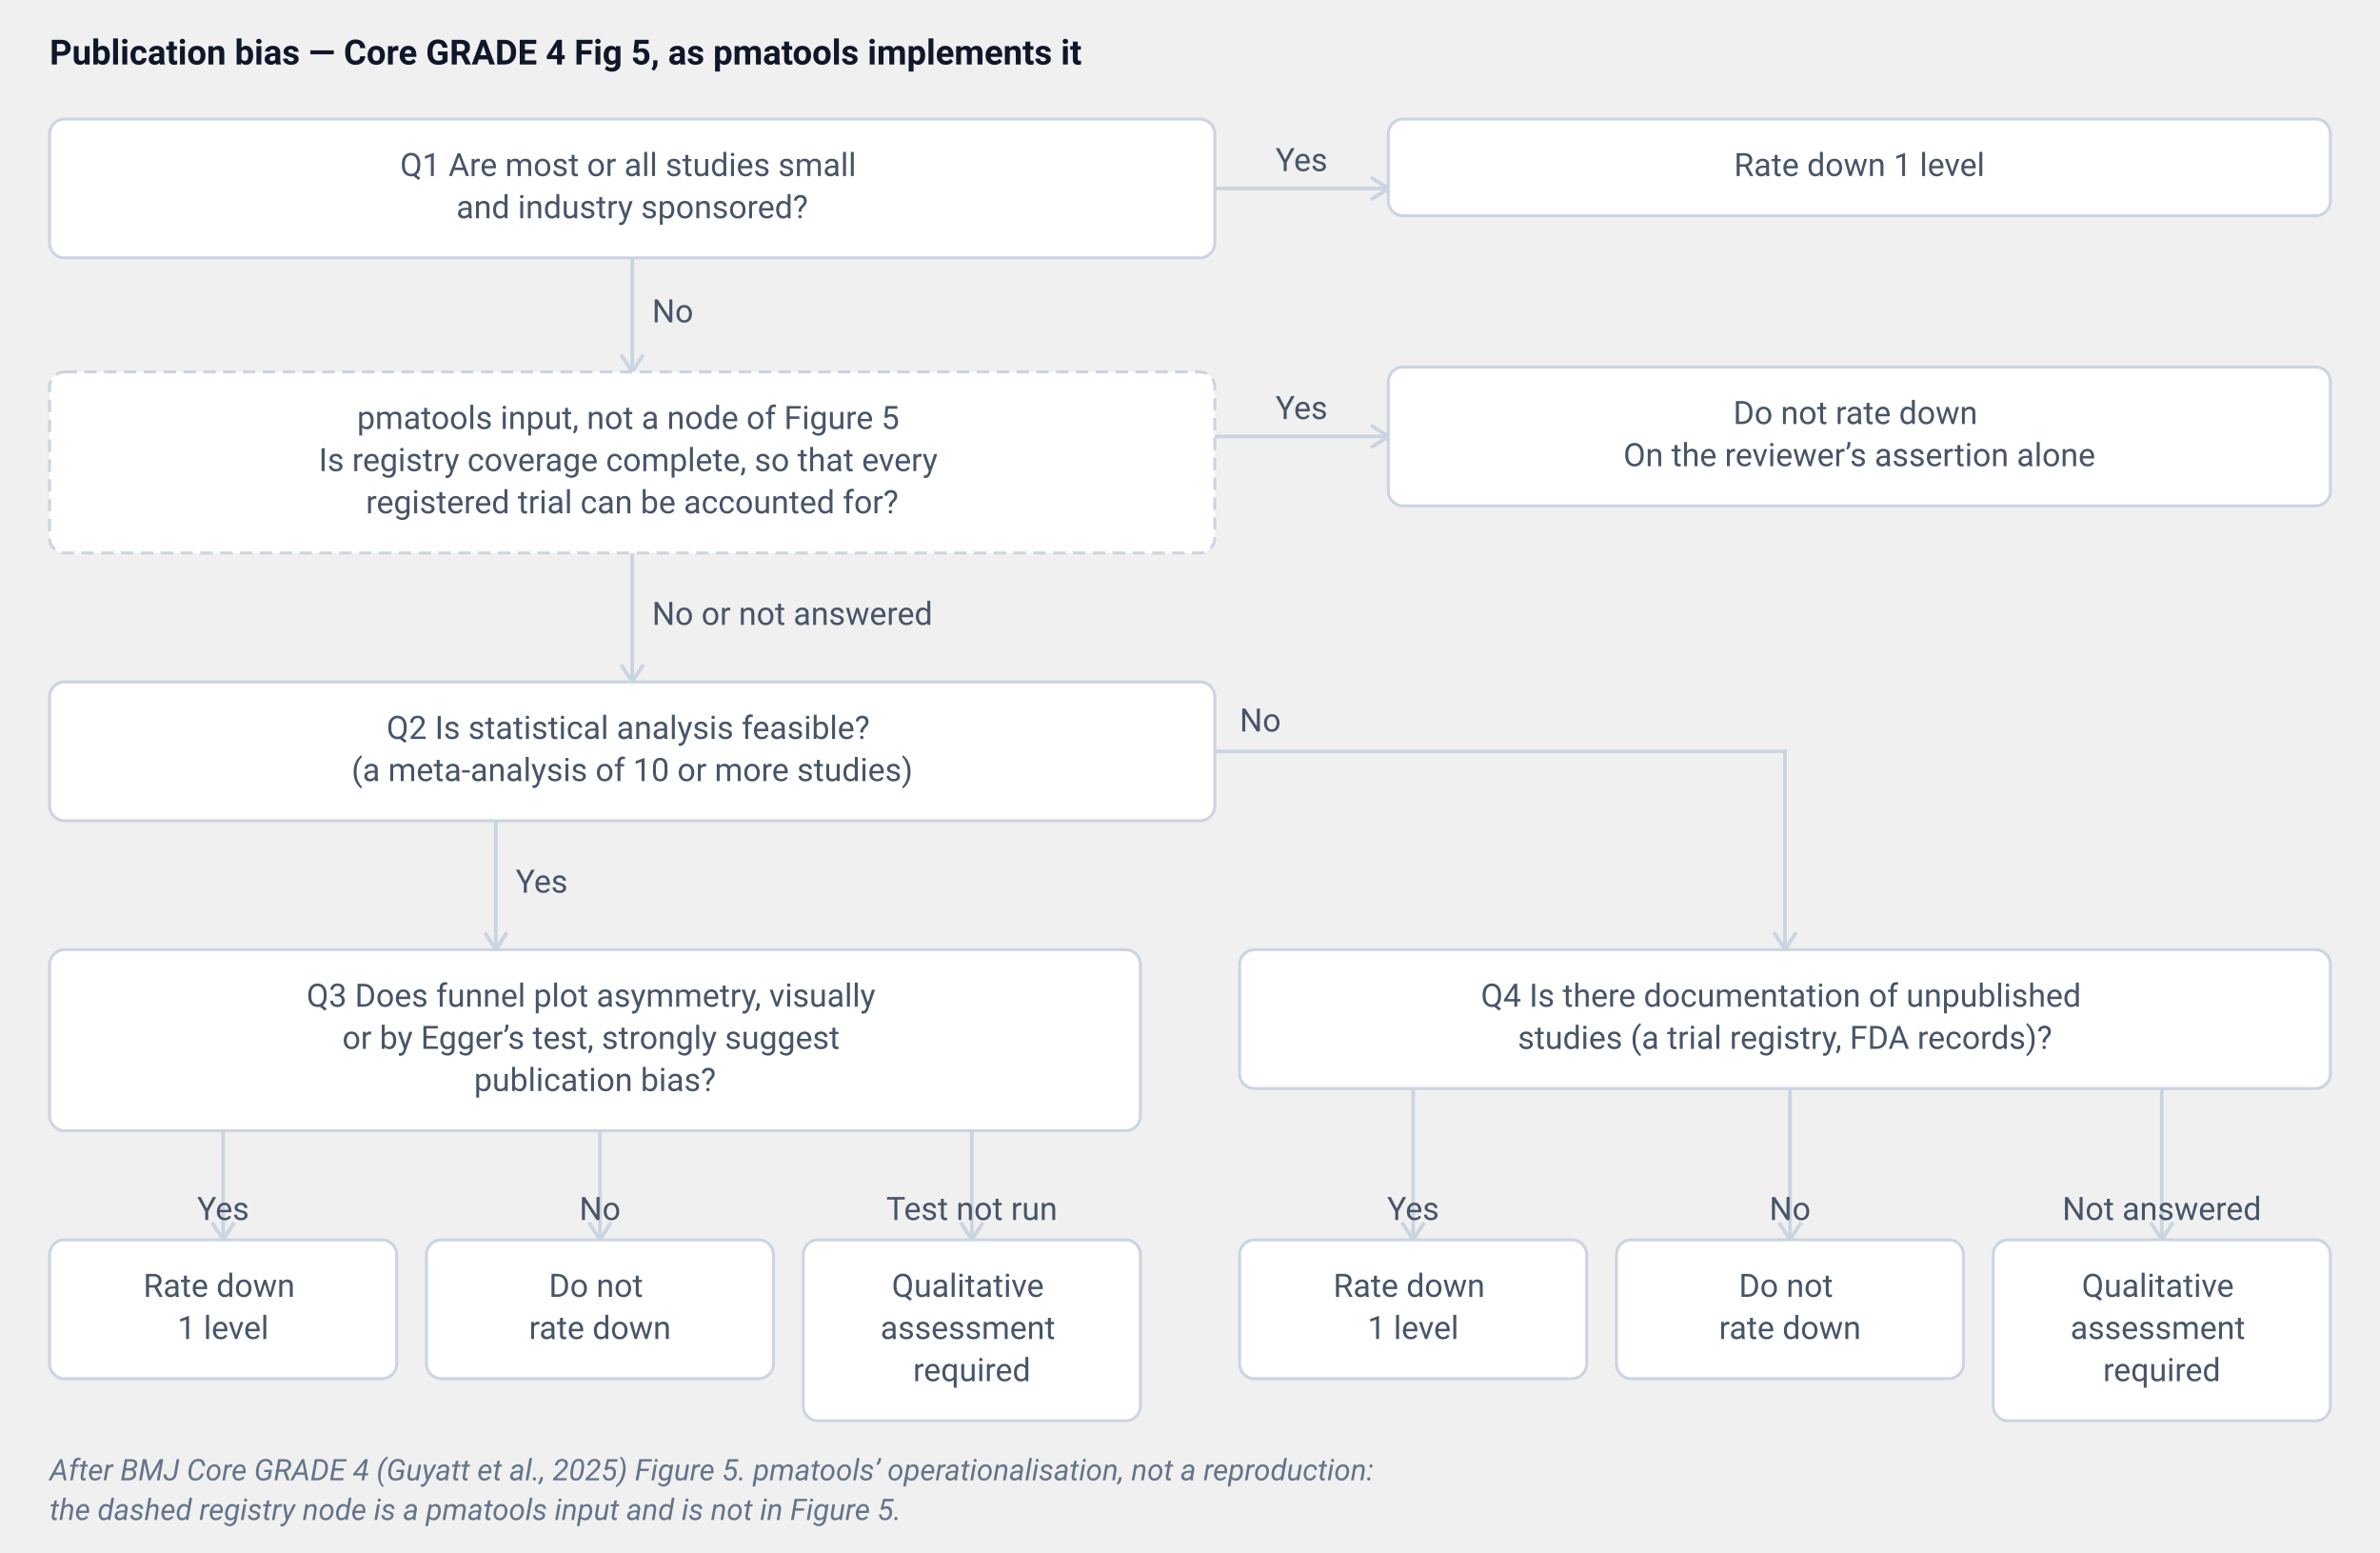
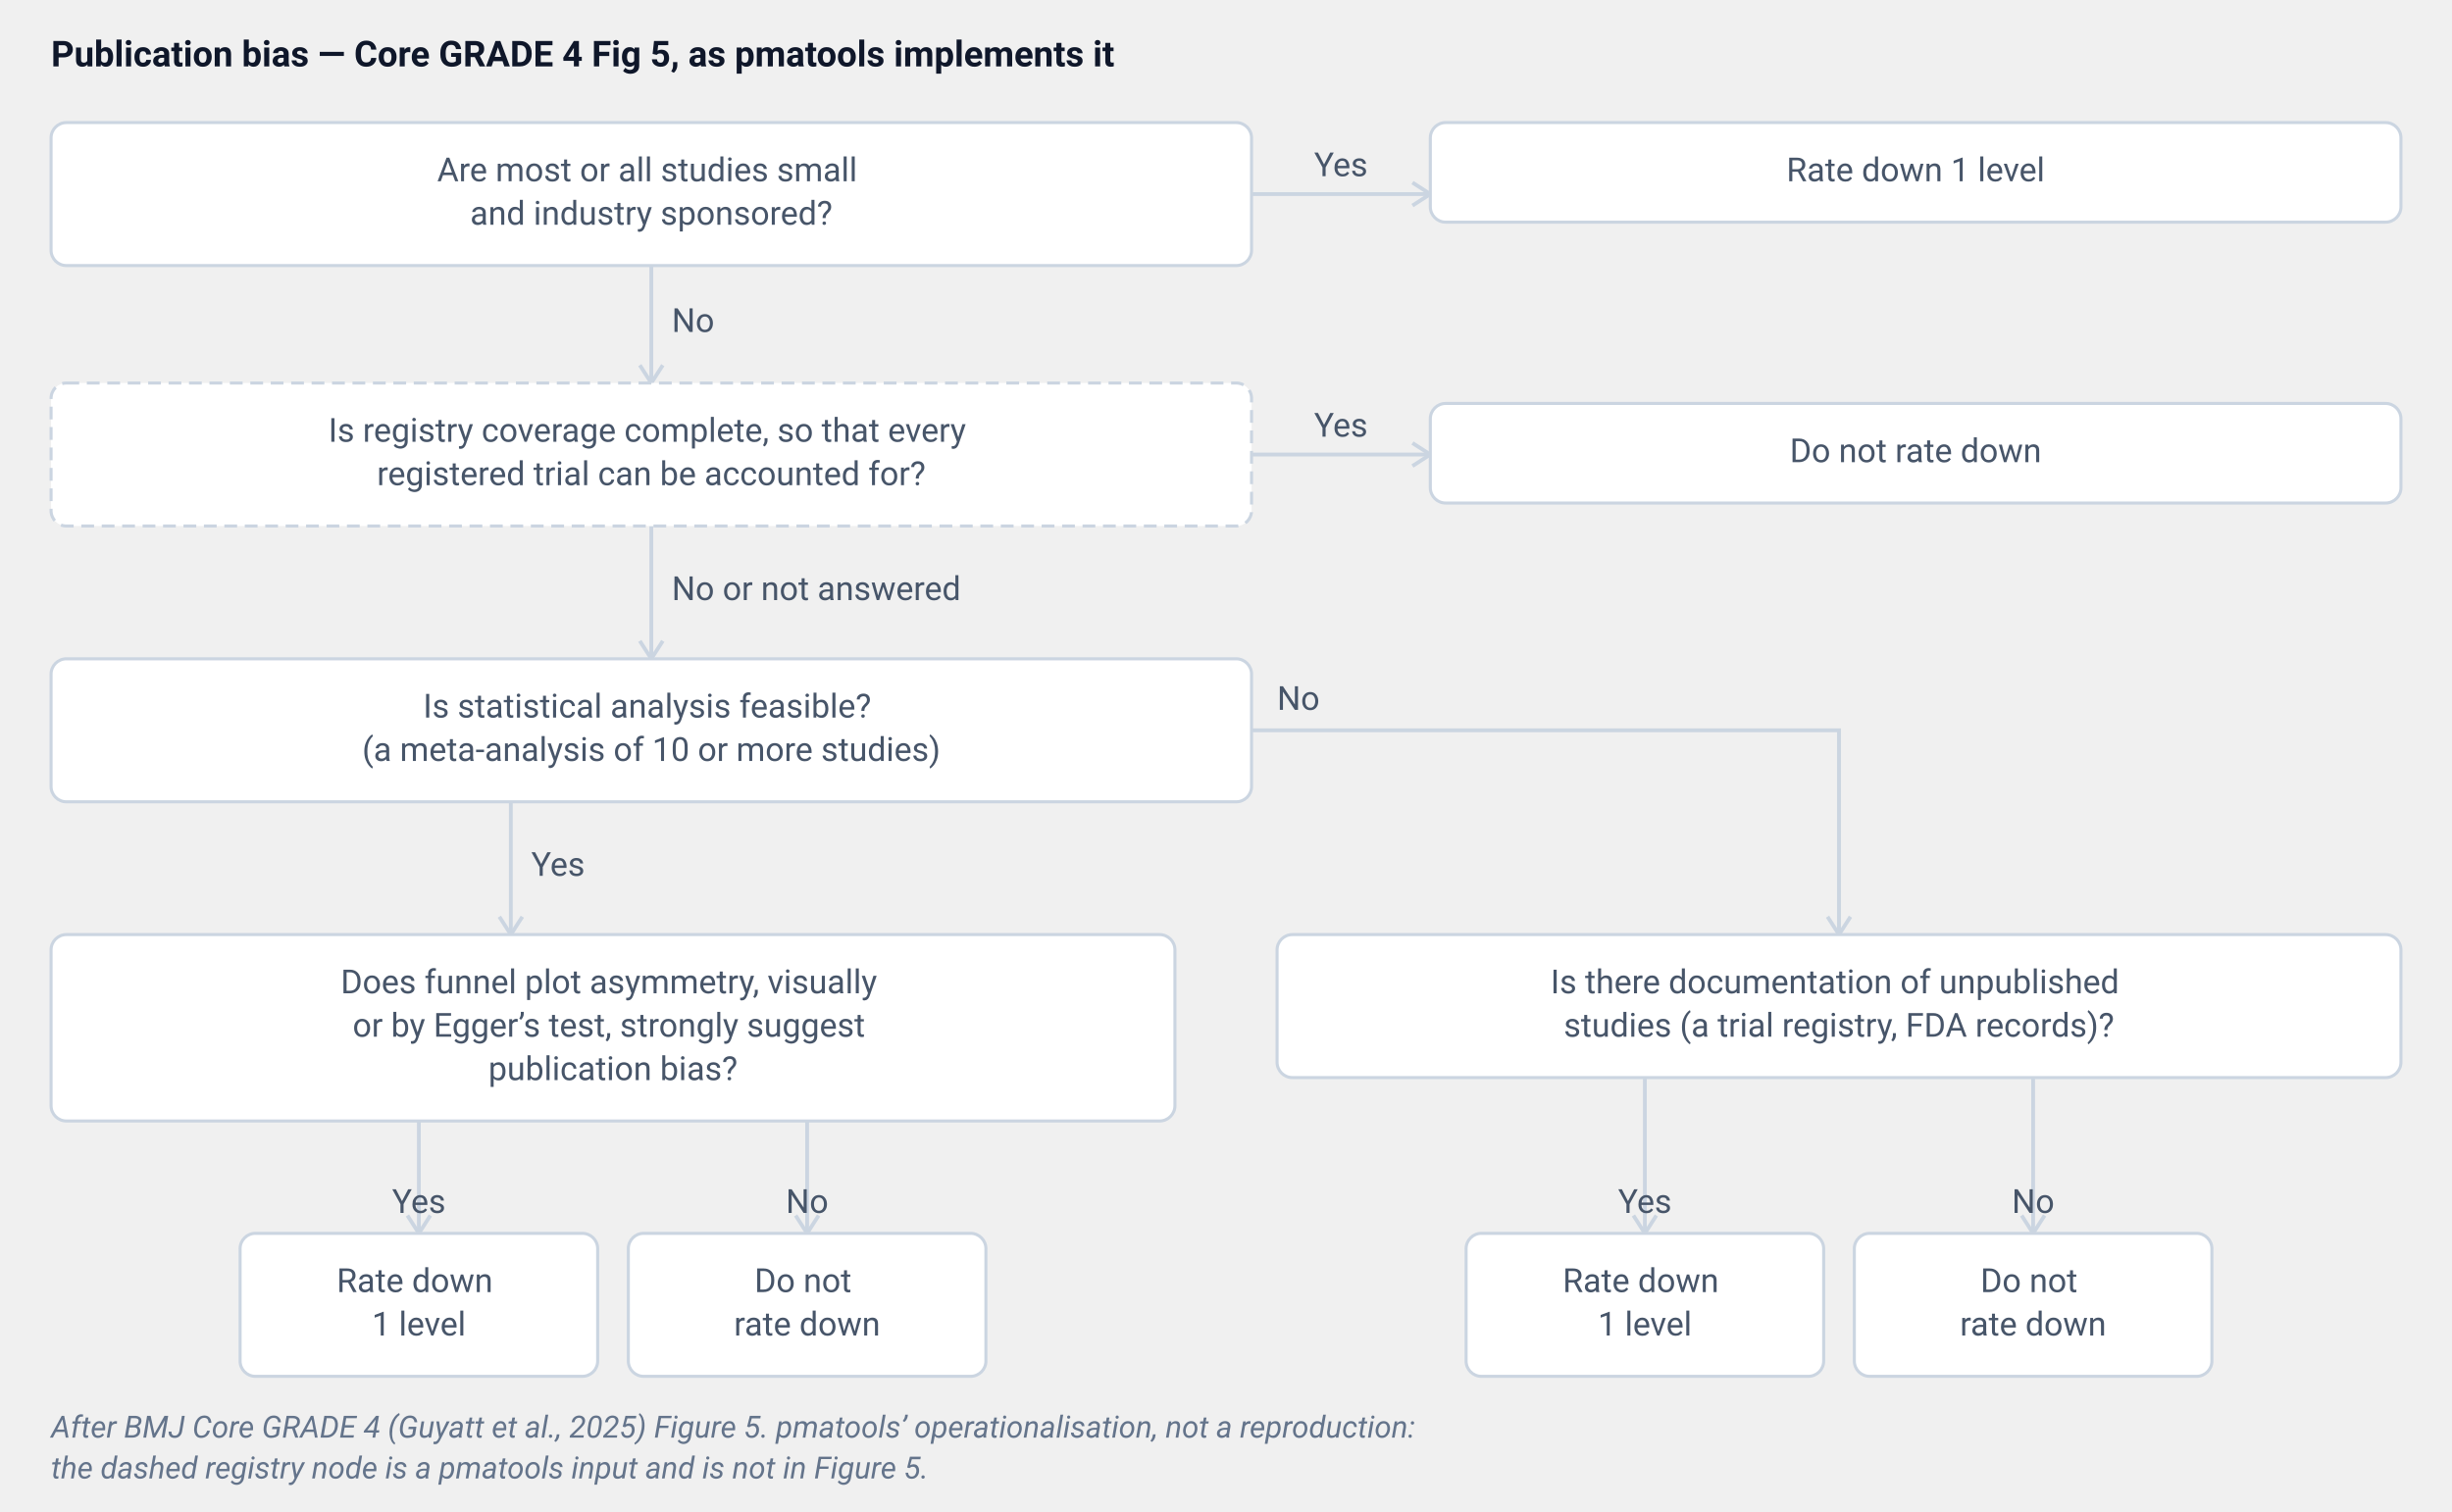
- <svg xmlns="http://www.w3.org/2000/svg" viewBox="0 0 960 626" preserveAspectRatio="xMidYMid meet" role="img" aria-labelledby="pubias-title pubias-desc">
+ <svg xmlns="http://www.w3.org/2000/svg" viewBox="0 0 960 592" preserveAspectRatio="xMidYMid meet" role="img" aria-labelledby="pubias-title pubias-desc">
  <style>
    .pma-fc-node rect, .pma-fc-leaf rect {
      fill: #ffffff; stroke: #cbd5e1; stroke-width: 1.2;
    }
    .pma-fc-pmatools rect { stroke-dasharray: 5 3; }
    .pma-fc-edge path { stroke: #cbd5e1; stroke-width: 1.5; fill: none; }
    .pma-fc-node text, .pma-fc-leaf text, .pma-fc-edge text {
      fill: #475569; font-size: 13px; font-weight: 400;
      font-family: -apple-system, BlinkMacSystemFont, "Segoe UI", Roboto,
        "Helvetica Neue", Arial, sans-serif;
    }
    .pma-fc-edge-label { font-size: 12px; }
    .pma-fc-caption { fill: #64748b; font-size: 12px; font-style: italic;
      font-family: -apple-system, BlinkMacSystemFont, "Segoe UI", Roboto,
        "Helvetica Neue", Arial, sans-serif; }
    .pma-fc-heading { fill: #0f172a; font-size: 14px; font-weight: 600;
      font-family: -apple-system, BlinkMacSystemFont, "Segoe UI", Roboto,
        "Helvetica Neue", Arial, sans-serif; }
    .pma-fc-on.pma-fc-node rect, .pma-fc-on.pma-fc-leaf rect {
      stroke: #0f172a; stroke-width: 2.5;
    }
    .pma-fc-on.pma-fc-edge path { stroke: #0f172a; stroke-width: 3; }
    .pma-fc-on text { fill: #0f172a; font-weight: 600; }
  </style>
  <text class="pma-fc-heading" x="20" y="26">Publication bias — Core GRADE 4 Fig 5, as pmatools implements it</text>
  <g id="pma-pubias-edge-q1-yes" class="pma-fc-edge">
    <path d="M 490 76 L 560 76" />
    <path d="M 553 80.5 L 560 76 L 553 71.5" />
    <text class="pma-fc-edge-label" x="525" y="69" text-anchor="middle">Yes</text>
  </g>
  <g id="pma-pubias-edge-q1-no" class="pma-fc-edge">
    <path d="M 255 104 L 255 150" />
    <path d="M 250.5 143 L 255 150 L 259.5 143" />
    <text class="pma-fc-edge-label" x="263" y="130" text-anchor="start">No</text>
  </g>
  <g id="pma-pubias-edge-registry-yes" class="pma-fc-edge">
-     <path d="M 490 176 L 560 176" />
-     <path d="M 553 180.5 L 560 176 L 553 171.5" />
-     <text class="pma-fc-edge-label" x="525" y="169" text-anchor="middle">Yes</text>
+     <path d="M 490 178 L 560 178" />
+     <path d="M 553 182.5 L 560 178 L 553 173.5" />
+     <text class="pma-fc-edge-label" x="525" y="171" text-anchor="middle">Yes</text>
  </g>
  <g id="pma-pubias-edge-registry-no" class="pma-fc-edge">
-     <path d="M 255 223 L 255 275" />
-     <path d="M 250.5 268 L 255 275 L 259.5 268" />
-     <text class="pma-fc-edge-label" x="263" y="252" text-anchor="start">No or not answered</text>
+     <path d="M 255 206 L 255 258" />
+     <path d="M 250.5 251 L 255 258 L 259.5 251" />
+     <text class="pma-fc-edge-label" x="263" y="235" text-anchor="start">No or not answered</text>
  </g>
  <g id="pma-pubias-edge-q2-yes" class="pma-fc-edge">
-     <path d="M 200 331 L 200 383" />
-     <path d="M 195.5 376 L 200 383 L 204.5 376" />
-     <text class="pma-fc-edge-label" x="208" y="360" text-anchor="start">Yes</text>
+     <path d="M 200 314 L 200 366" />
+     <path d="M 195.5 359 L 200 366 L 204.5 359" />
+     <text class="pma-fc-edge-label" x="208" y="343" text-anchor="start">Yes</text>
  </g>
  <g id="pma-pubias-edge-q2-no" class="pma-fc-edge">
-     <path d="M 490 303 L 720 303 L 720 383" />
-     <path d="M 715.5 376 L 720 383 L 724.5 376" />
-     <text class="pma-fc-edge-label" x="500" y="295" text-anchor="start">No</text>
+     <path d="M 490 286 L 720 286 L 720 366" />
+     <path d="M 715.5 359 L 720 366 L 724.5 359" />
+     <text class="pma-fc-edge-label" x="500" y="278" text-anchor="start">No</text>
  </g>
  <g id="pma-pubias-edge-q3-yes" class="pma-fc-edge">
-     <path d="M 90 456 L 90 500" />
-     <path d="M 85.5 493 L 90 500 L 94.5 493" />
-     <text class="pma-fc-edge-label" x="90" y="492" text-anchor="middle">Yes</text>
+     <path d="M 164 439 L 164 483" />
+     <path d="M 159.5 476 L 164 483 L 168.5 476" />
+     <text class="pma-fc-edge-label" x="164" y="475" text-anchor="middle">Yes</text>
  </g>
  <g id="pma-pubias-edge-q3-no" class="pma-fc-edge">
-     <path d="M 242 456 L 242 500" />
-     <path d="M 237.5 493 L 242 500 L 246.5 493" />
-     <text class="pma-fc-edge-label" x="242" y="492" text-anchor="middle">No</text>
-   </g>
-   <g id="pma-pubias-edge-q3-na" class="pma-fc-edge">
-     <path d="M 392 456 L 392 500" />
-     <path d="M 387.5 493 L 392 500 L 396.5 493" />
-     <text class="pma-fc-edge-label" x="392" y="492" text-anchor="middle">Test not run</text>
+     <path d="M 316 439 L 316 483" />
+     <path d="M 311.5 476 L 316 483 L 320.5 476" />
+     <text class="pma-fc-edge-label" x="316" y="475" text-anchor="middle">No</text>
  </g>
  <g id="pma-pubias-edge-q4-yes" class="pma-fc-edge">
-     <path d="M 570 439 L 570 500" />
-     <path d="M 565.5 493 L 570 500 L 574.5 493" />
-     <text class="pma-fc-edge-label" x="570" y="492" text-anchor="middle">Yes</text>
+     <path d="M 644 422 L 644 483" />
+     <path d="M 639.5 476 L 644 483 L 648.5 476" />
+     <text class="pma-fc-edge-label" x="644" y="475" text-anchor="middle">Yes</text>
  </g>
  <g id="pma-pubias-edge-q4-no" class="pma-fc-edge">
-     <path d="M 722 439 L 722 500" />
-     <path d="M 717.5 493 L 722 500 L 726.5 493" />
-     <text class="pma-fc-edge-label" x="722" y="492" text-anchor="middle">No</text>
-   </g>
-   <g id="pma-pubias-edge-q4-na" class="pma-fc-edge">
-     <path d="M 872 439 L 872 500" />
-     <path d="M 867.5 493 L 872 500 L 876.5 493" />
-     <text class="pma-fc-edge-label" x="872" y="492" text-anchor="middle">Not answered</text>
+     <path d="M 796 422 L 796 483" />
+     <path d="M 791.5 476 L 796 483 L 800.5 476" />
+     <text class="pma-fc-edge-label" x="796" y="475" text-anchor="middle">No</text>
  </g>
  <g id="pma-pubias-node-q1" class="pma-fc-node">
    <rect x="20" y="48" width="470" height="56" rx="6" ry="6" />
    <text x="255" y="71" text-anchor="middle">
-       <tspan x="255" dy="0">Q1  Are most or all studies small</tspan>
+       <tspan x="255" dy="0">Are most or all studies small</tspan>
      <tspan x="255" dy="17">and industry sponsored?</tspan>
    </text>
  </g>
  <g id="pma-pubias-leaf-down1-q1" class="pma-fc-leaf">
    <rect x="560" y="48" width="380" height="39" rx="6" ry="6" />
    <text x="750" y="71" text-anchor="middle">
      <tspan x="750" dy="0">Rate down 1 level</tspan>
    </text>
  </g>
  <g id="pma-pubias-node-registry" class="pma-fc-node pma-fc-pmatools">
-     <rect x="20" y="150" width="470" height="73" rx="6" ry="6" />
+     <rect x="20" y="150" width="470" height="56" rx="6" ry="6" />
    <text x="255" y="173" text-anchor="middle">
-       <tspan x="255" dy="0">pmatools input, not a node of Figure 5</tspan>
-       <tspan x="255" dy="17">Is registry coverage complete, so that every</tspan>
+       <tspan x="255" dy="0">Is registry coverage complete, so that every</tspan>
      <tspan x="255" dy="17">registered trial can be accounted for?</tspan>
    </text>
  </g>
  <g id="pma-pubias-leaf-nodown-registry" class="pma-fc-leaf">
-     <rect x="560" y="148" width="380" height="56" rx="6" ry="6" />
-     <text x="750" y="171" text-anchor="middle">
+     <rect x="560" y="158" width="380" height="39" rx="6" ry="6" />
+     <text x="750" y="181" text-anchor="middle">
      <tspan x="750" dy="0">Do not rate down</tspan>
-       <tspan x="750" dy="17">On the reviewer’s assertion alone</tspan>
    </text>
  </g>
  <g id="pma-pubias-node-q2" class="pma-fc-node">
-     <rect x="20" y="275" width="470" height="56" rx="6" ry="6" />
-     <text x="255" y="298" text-anchor="middle">
-       <tspan x="255" dy="0">Q2  Is statistical analysis feasible?</tspan>
+     <rect x="20" y="258" width="470" height="56" rx="6" ry="6" />
+     <text x="255" y="281" text-anchor="middle">
+       <tspan x="255" dy="0">Is statistical analysis feasible?</tspan>
      <tspan x="255" dy="17">(a meta-analysis of 10 or more studies)</tspan>
    </text>
  </g>
  <g id="pma-pubias-node-q3" class="pma-fc-node">
-     <rect x="20" y="383" width="440" height="73" rx="6" ry="6" />
-     <text x="240" y="406" text-anchor="middle">
-       <tspan x="240" dy="0">Q3  Does funnel plot asymmetry, visually</tspan>
+     <rect x="20" y="366" width="440" height="73" rx="6" ry="6" />
+     <text x="240" y="389" text-anchor="middle">
+       <tspan x="240" dy="0">Does funnel plot asymmetry, visually</tspan>
      <tspan x="240" dy="17">or by Egger’s test, strongly suggest</tspan>
      <tspan x="240" dy="17">publication bias?</tspan>
    </text>
  </g>
  <g id="pma-pubias-node-q4" class="pma-fc-node">
-     <rect x="500" y="383" width="440" height="56" rx="6" ry="6" />
-     <text x="720" y="406" text-anchor="middle">
-       <tspan x="720" dy="0">Q4  Is there documentation of unpublished</tspan>
+     <rect x="500" y="366" width="440" height="56" rx="6" ry="6" />
+     <text x="720" y="389" text-anchor="middle">
+       <tspan x="720" dy="0">Is there documentation of unpublished</tspan>
      <tspan x="720" dy="17">studies (a trial registry, FDA records)?</tspan>
    </text>
  </g>
  <g id="pma-pubias-leaf-down1-q3" class="pma-fc-leaf">
-     <rect x="20" y="500" width="140" height="56" rx="6" ry="6" />
-     <text x="90" y="523" text-anchor="middle">
-       <tspan x="90" dy="0">Rate down</tspan>
-       <tspan x="90" dy="17">1 level</tspan>
+     <rect x="94" y="483" width="140" height="56" rx="6" ry="6" />
+     <text x="164" y="506" text-anchor="middle">
+       <tspan x="164" dy="0">Rate down</tspan>
+       <tspan x="164" dy="17">1 level</tspan>
    </text>
  </g>
  <g id="pma-pubias-leaf-nodown-q3" class="pma-fc-leaf">
-     <rect x="172" y="500" width="140" height="56" rx="6" ry="6" />
-     <text x="242" y="523" text-anchor="middle">
-       <tspan x="242" dy="0">Do not</tspan>
-       <tspan x="242" dy="17">rate down</tspan>
-     </text>
-   </g>
-   <g id="pma-pubias-leaf-qual-q3" class="pma-fc-leaf">
-     <rect x="324" y="500" width="136" height="73" rx="6" ry="6" />
-     <text x="392" y="523" text-anchor="middle">
-       <tspan x="392" dy="0">Qualitative</tspan>
-       <tspan x="392" dy="17">assessment</tspan>
-       <tspan x="392" dy="17">required</tspan>
+     <rect x="246" y="483" width="140" height="56" rx="6" ry="6" />
+     <text x="316" y="506" text-anchor="middle">
+       <tspan x="316" dy="0">Do not</tspan>
+       <tspan x="316" dy="17">rate down</tspan>
    </text>
  </g>
  <g id="pma-pubias-leaf-down1-q4" class="pma-fc-leaf">
-     <rect x="500" y="500" width="140" height="56" rx="6" ry="6" />
-     <text x="570" y="523" text-anchor="middle">
-       <tspan x="570" dy="0">Rate down</tspan>
-       <tspan x="570" dy="17">1 level</tspan>
+     <rect x="574" y="483" width="140" height="56" rx="6" ry="6" />
+     <text x="644" y="506" text-anchor="middle">
+       <tspan x="644" dy="0">Rate down</tspan>
+       <tspan x="644" dy="17">1 level</tspan>
    </text>
  </g>
  <g id="pma-pubias-leaf-nodown-q4" class="pma-fc-leaf">
-     <rect x="652" y="500" width="140" height="56" rx="6" ry="6" />
-     <text x="722" y="523" text-anchor="middle">
-       <tspan x="722" dy="0">Do not</tspan>
-       <tspan x="722" dy="17">rate down</tspan>
+     <rect x="726" y="483" width="140" height="56" rx="6" ry="6" />
+     <text x="796" y="506" text-anchor="middle">
+       <tspan x="796" dy="0">Do not</tspan>
+       <tspan x="796" dy="17">rate down</tspan>
    </text>
  </g>
-   <g id="pma-pubias-leaf-qual-q4" class="pma-fc-leaf">
-     <rect x="804" y="500" width="136" height="73" rx="6" ry="6" />
-     <text x="872" y="523" text-anchor="middle">
-       <tspan x="872" dy="0">Qualitative</tspan>
-       <tspan x="872" dy="17">assessment</tspan>
-       <tspan x="872" dy="17">required</tspan>
-     </text>
-   </g>
-   <text class="pma-fc-caption" x="20" y="597">
+   <text class="pma-fc-caption" x="20" y="563">
    <tspan x="20" dy="0">After BMJ Core GRADE 4 (Guyatt et al., 2025) Figure 5. pmatools’ operationalisation, not a reproduction:</tspan>
    <tspan x="20" dy="16">the dashed registry node is a pmatools input and is not in Figure 5.</tspan>
  </text>
</svg>
